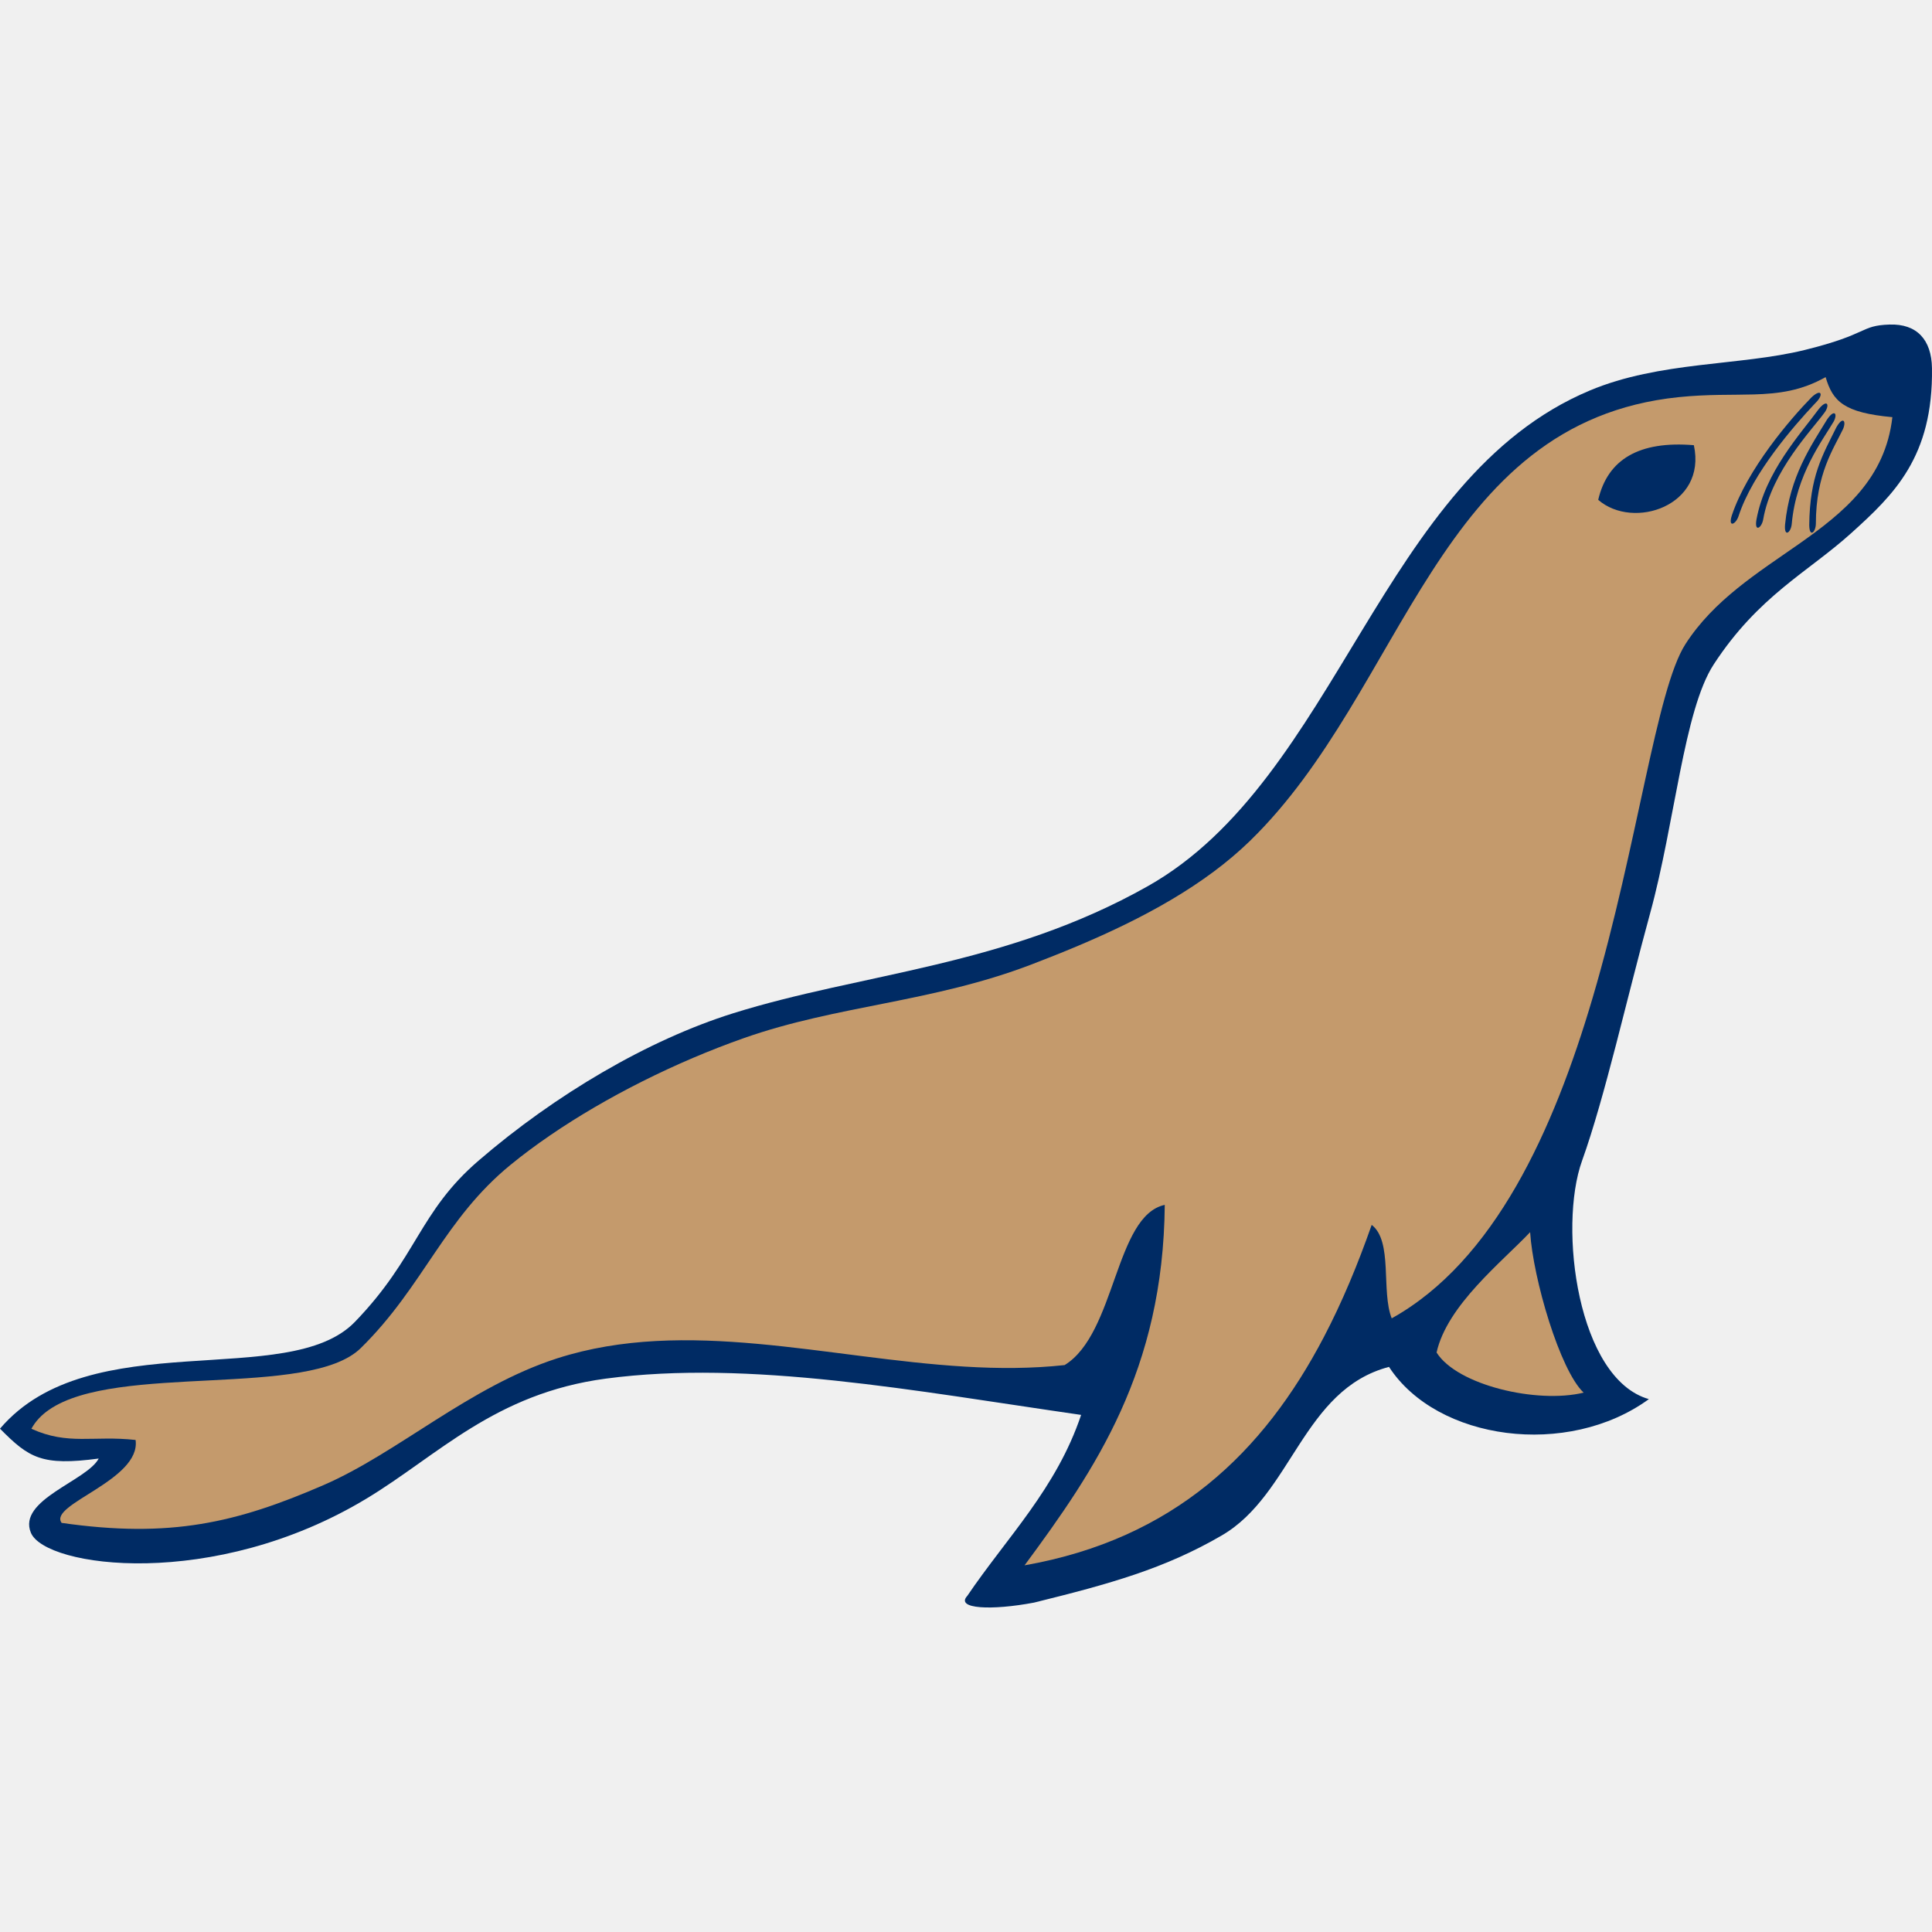
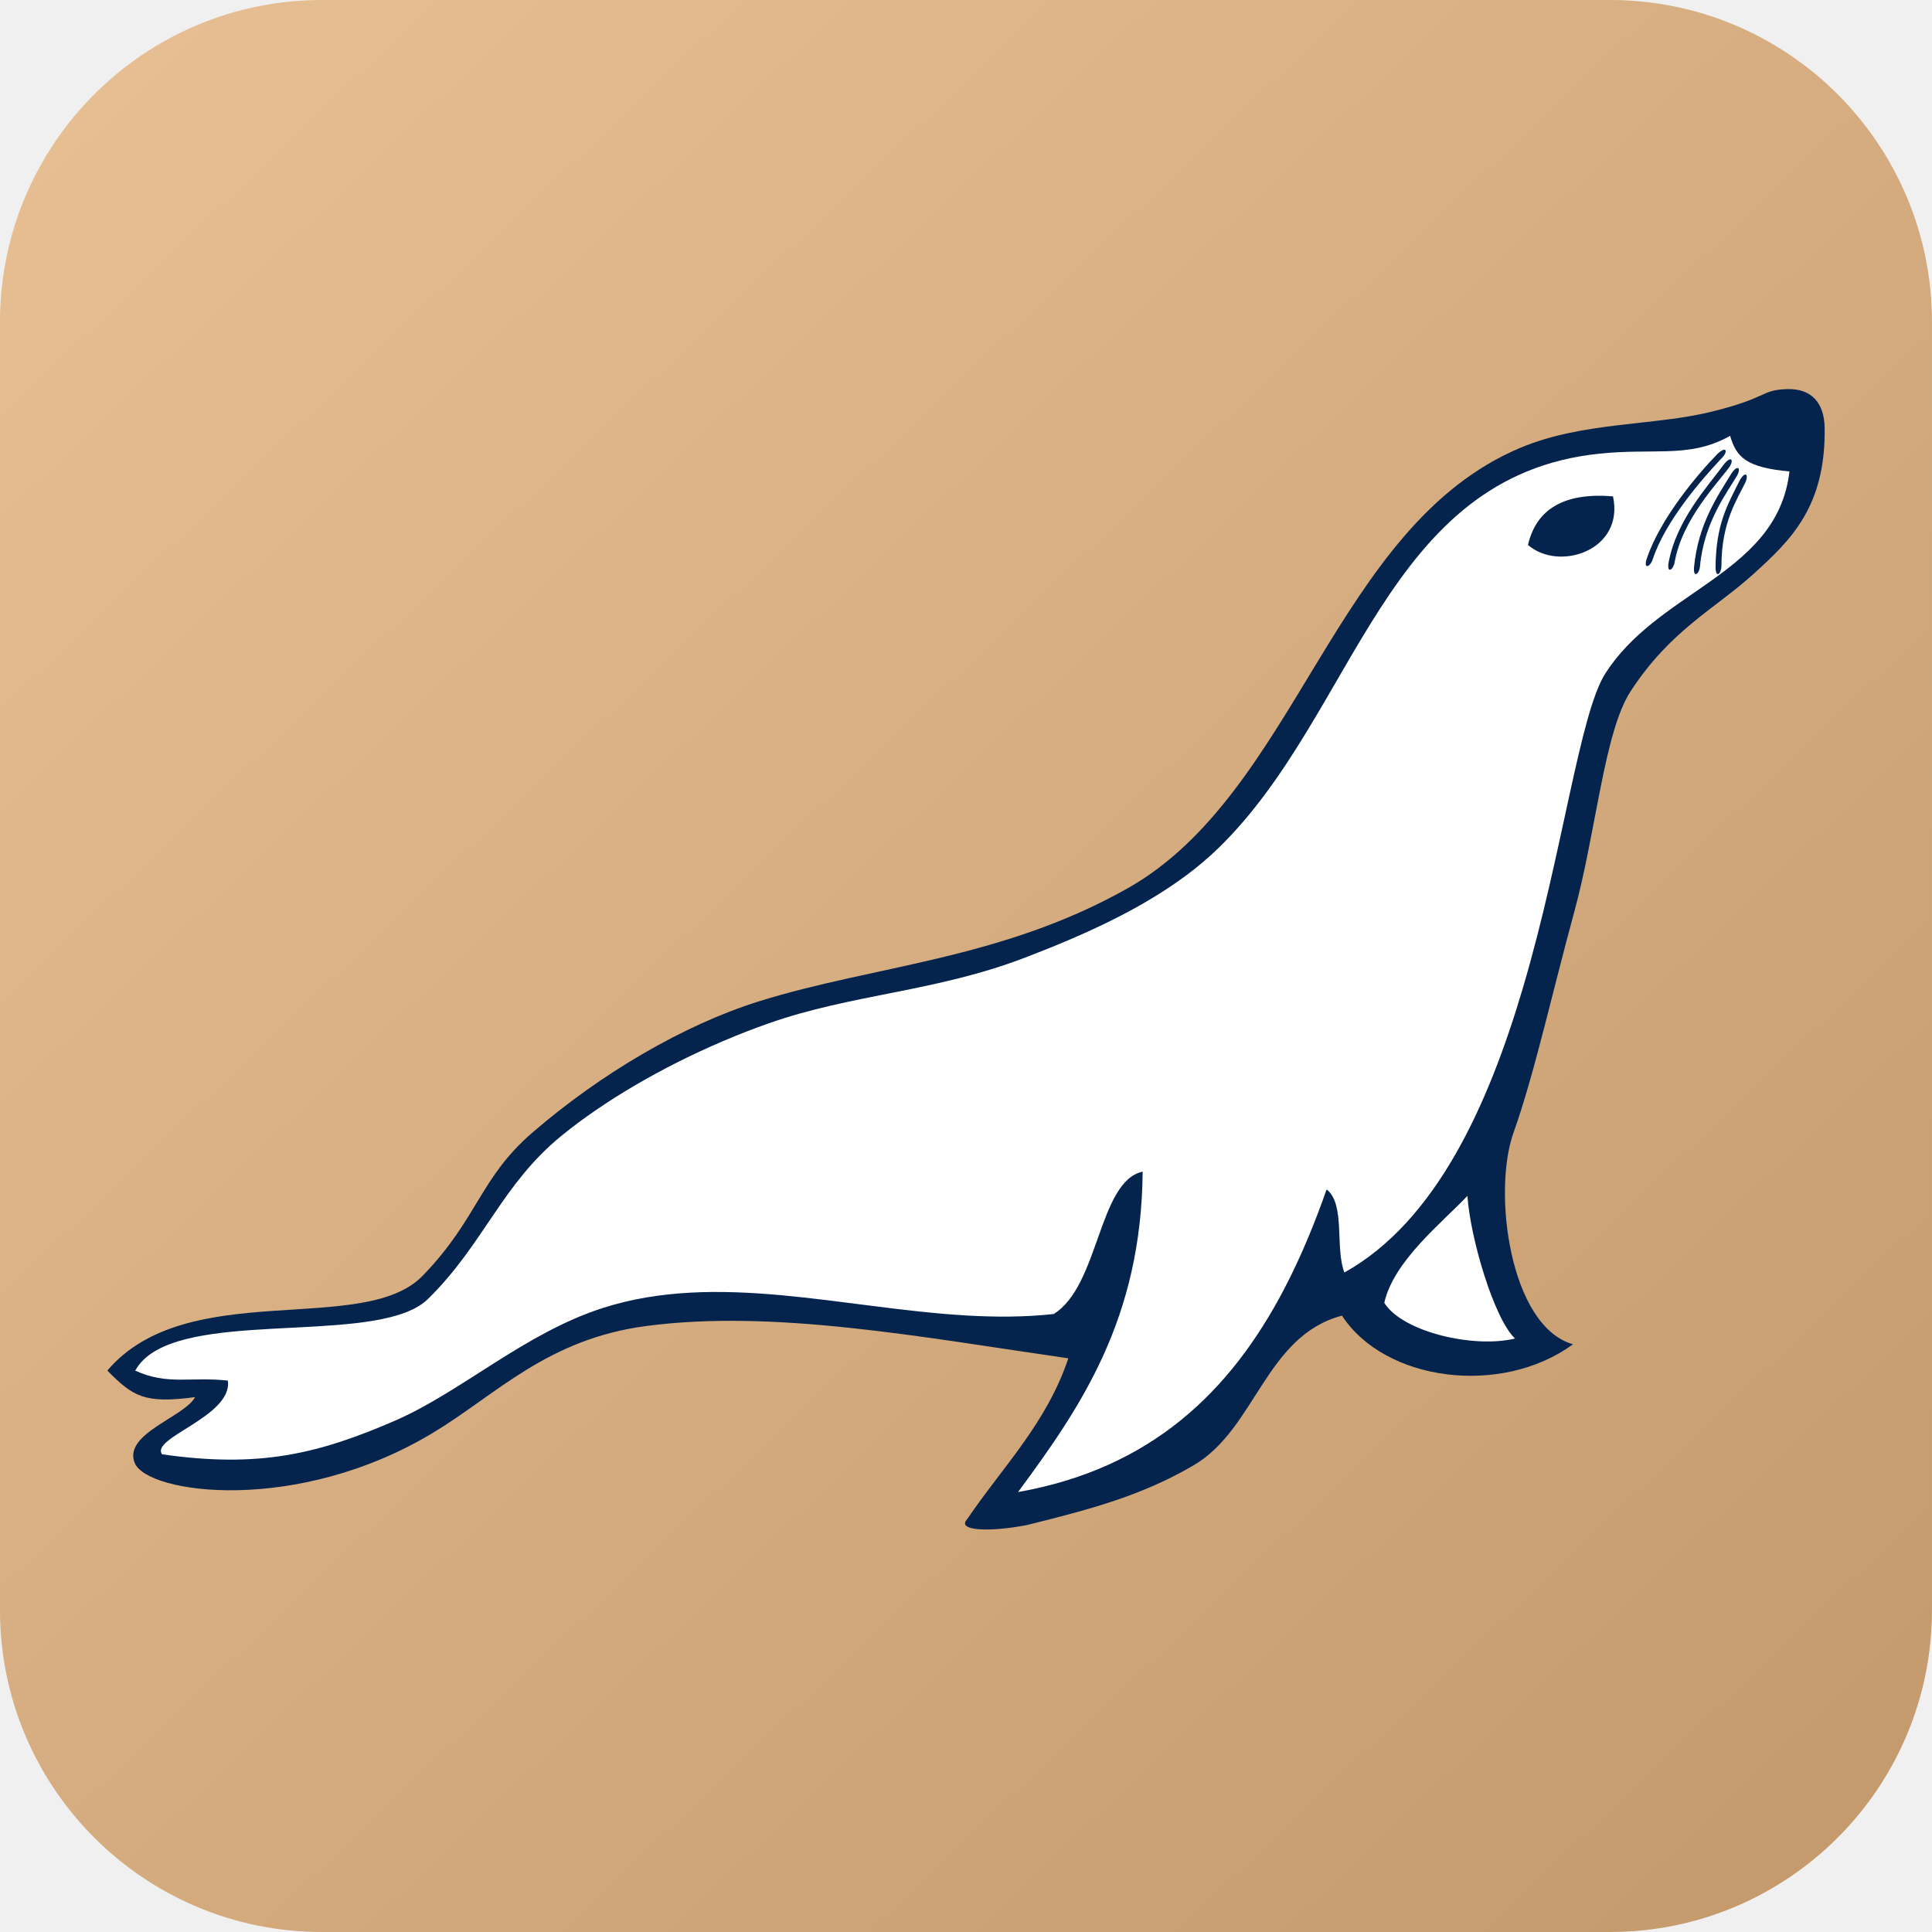
- <svg xmlns="http://www.w3.org/2000/svg" width="800px" height="800px" viewBox="0 -43 256 256" version="1.1" preserveAspectRatio="xMidYMid">
-   <g>
-     <path d="M250.383,0.004 C246.426,0.131 247.677,1.271 239.128,3.375 C230.496,5.499 219.95,4.848 210.654,8.746 C182.903,20.385 177.335,60.163 152.107,74.412 C133.249,85.064 114.224,85.913 97.119,91.273 C85.878,94.798 73.581,102.027 63.396,110.804 C55.491,117.619 55.285,123.611 47.025,132.158 C38.189,141.301 11.91,132.313 0,146.306 C3.837,150.185 5.519,151.272 13.08,150.265 C11.514,153.232 2.287,155.732 4.093,160.097 C5.994,164.69 28.302,167.803 48.582,155.559 C58.026,149.857 65.549,141.639 80.258,139.677 C99.292,137.14 121.219,141.304 143.254,144.482 C139.986,154.224 133.427,160.702 128.172,168.461 C126.545,170.214 131.44,170.41 137.025,169.351 C147.072,166.867 154.312,164.866 161.894,160.453 C171.209,155.03 172.621,141.128 184.05,138.12 C190.418,147.907 207.737,150.219 218.484,142.391 C209.054,139.721 206.448,119.649 209.631,110.804 C212.646,102.431 215.625,89.038 218.662,77.971 C221.922,66.085 223.125,51.104 227.07,45.049 C233.007,35.94 239.566,32.812 245.26,27.675 C250.955,22.539 256.167,17.539 255.996,5.785 C255.941,2 253.983,-0.111 250.383,0.004 L250.383,0.004 Z" fill="#002B64">
- 
- </path>
-     <path d="M241.905,6.968 C242.854,10.2 244.337,11.684 250.75,12.277 C249.813,20.407 244.39,24.855 238.309,29.121 C232.957,32.874 227.095,36.488 223.328,42.351 C219.468,48.356 217.018,68.91 211.034,89.208 C205.861,106.747 198.05,124.088 184.409,131.687 C182.984,128.1 184.591,121.479 181.756,119.303 C179.922,124.534 177.849,129.525 175.42,134.164 C167.416,149.462 155.565,160.917 135.76,164.415 C145.157,151.699 154.142,138.568 154.337,116.652 C147.724,118.083 147.864,133.704 141.069,137.88 C136.713,138.354 132.3,138.351 127.858,138.084 C109.618,136.991 90.907,131.509 73.844,136.984 C62.226,140.713 52.724,149.509 42.886,153.776 C31.323,158.791 22.566,160.853 8.168,158.791 C6.339,156.328 18.706,153.15 17.966,147.803 C12.331,147.18 9.059,148.545 4.16,146.32 C4.701,145.323 5.496,144.493 6.497,143.802 C15.475,137.587 40.977,142.334 47.801,135.633 C52.014,131.499 54.778,127.173 57.64,122.967 C60.415,118.886 63.283,114.919 67.654,111.343 C69.268,110.023 71.022,108.719 72.884,107.445 C80.332,102.348 89.546,97.725 98.613,94.538 C110.965,90.196 123.482,89.838 136.648,84.808 C144.781,81.699 153.626,77.86 160.835,72.487 C162.547,71.21 164.166,69.848 165.664,68.389 C186.25,48.321 190.331,12.921 222.449,9.622 C226.333,9.224 229.512,9.353 232.407,9.265 C235.742,9.165 238.695,8.778 241.905,6.968 Z M202.751,120.267 C203.134,126.402 206.696,138.574 209.84,141.532 C203.682,143.029 193.075,140.555 190.354,136.212 C191.752,129.941 199.028,124.207 202.751,120.267 Z" fill="#C49A6C" fill-rule="nonzero">
- 
- </path>
-     <path d="M244.219,13.837 C242.981,16.434 240.611,19.781 240.611,26.391 C240.601,27.526 239.749,28.303 239.735,26.554 C239.799,20.094 241.509,17.301 243.325,13.631 C244.169,12.127 244.678,12.747 244.219,13.837 Z M242.972,12.859 C241.512,15.337 237.996,19.855 237.414,26.44 C237.307,27.569 236.389,28.268 236.528,26.523 C237.162,20.095 239.972,16.072 242.105,12.574 C243.072,11.152 243.527,11.814 242.972,12.859 Z M241.836,11.563 C240.172,13.908 234.76,19.335 233.628,25.849 C233.424,26.963 232.451,27.585 232.737,25.858 C233.908,19.504 238.574,14.51 240.993,11.207 C242.077,9.869 242.474,10.568 241.836,11.563 Z M240.822,10.117 L240.274,10.7 C237.854,13.294 232.232,19.622 230.359,25.415 C229.998,26.49 228.948,26.969 229.475,25.298 C231.527,19.172 237.178,12.574 240.037,9.645 C241.3,8.473 241.593,9.221 240.822,10.117 Z M211.772,23.232 C213.026,17.846 217.215,15.392 224.446,15.99 C226.191,24.03 216.426,27.273 211.772,23.232 Z" fill="#002B64">
- 
- </path>
-   </g>
+ <svg xmlns="http://www.w3.org/2000/svg" width="144" height="144" viewBox="0 0 144 144" fill="none">
+   <rect x="-0.002" width="144" height="144" rx="24" fill="url(#paint0_linear_683_2930)" />
+   <path d="M133.191 29.002C131.213 29.065 131.839 29.635 127.564 30.687C123.248 31.75 117.975 31.424 113.327 33.373C99.452 39.192 96.668 59.081 84.053 66.206C74.625 71.532 65.112 71.957 56.559 74.636C50.939 76.399 44.791 80.013 39.698 84.402C35.745 87.809 35.642 90.805 31.512 95.079C27.095 99.65 13.955 95.156 8 102.153C9.918 104.093 10.759 104.636 14.54 104.133C13.757 105.616 9.143 106.866 10.046 109.049C10.997 111.345 22.151 112.901 32.291 106.78C37.013 103.929 40.774 99.819 48.129 98.838C57.646 97.57 68.609 99.652 79.627 101.241C77.993 106.112 74.713 109.351 72.086 113.231C71.272 114.107 73.72 114.205 76.513 113.675C81.536 112.433 85.156 111.433 88.947 109.227C93.605 106.515 94.31 99.564 100.025 98.06C103.209 102.954 111.869 104.11 117.242 100.195C112.527 98.861 111.224 88.824 112.815 84.402C114.323 80.216 115.813 73.519 117.331 67.986C118.961 62.042 119.562 54.552 121.535 51.525C124.503 46.97 127.783 45.406 130.63 42.838C133.477 40.27 136.083 37.769 135.998 31.893C135.97 30 134.992 28.945 133.191 29.002Z" fill="#04244E" />
+   <path d="M128.953 32.484C129.427 34.1 130.168 34.842 133.375 35.139C132.906 39.204 130.195 41.428 127.154 43.561C124.479 45.438 121.547 47.245 119.664 50.176C117.734 53.178 116.509 63.455 113.517 73.604C110.931 82.374 107.025 91.044 100.204 94.844C99.492 93.05 100.295 89.74 98.878 88.652C97.961 91.267 96.924 93.763 95.71 96.082C91.708 103.732 85.782 109.459 75.88 111.208C80.579 104.85 85.071 98.284 85.168 87.326C81.862 88.042 81.932 95.852 78.534 97.94C76.356 98.177 74.15 98.176 71.929 98.042C62.809 97.496 53.453 94.755 44.922 97.492C39.113 99.357 34.362 103.755 29.443 105.888C23.661 108.396 19.283 109.427 12.084 108.396C11.169 107.164 17.353 105.575 16.983 102.902C14.165 102.59 12.529 103.273 10.08 102.16C10.351 101.662 10.748 101.247 11.248 100.901C15.737 97.794 28.488 100.167 31.901 96.817C34.007 94.75 35.389 92.587 36.82 90.484C38.207 88.443 39.642 86.46 41.827 84.672C42.634 84.012 43.511 83.36 44.442 82.723C48.166 80.174 52.773 77.863 57.307 76.269C63.483 74.098 69.741 73.919 76.324 71.404C80.39 69.85 84.813 67.93 88.417 65.244C89.273 64.605 90.083 63.925 90.832 63.195C101.125 53.161 103.165 35.461 119.224 33.812C121.166 33.612 122.756 33.677 124.203 33.633C125.871 33.583 127.347 33.389 128.953 32.484ZM109.375 89.134C109.567 92.201 111.348 98.287 112.92 99.766C109.841 100.515 104.537 99.278 103.177 97.106C103.876 93.971 107.514 91.104 109.375 89.134Z" fill="white" />
+   <path d="M130.109 35.919C129.49 37.217 128.305 38.891 128.305 42.196C128.3 42.763 127.875 43.152 127.867 42.277C127.899 39.047 128.754 37.651 129.662 35.816C130.085 35.064 130.339 35.374 130.109 35.919ZM129.486 35.43C128.756 36.668 126.998 38.928 126.707 42.22C126.653 42.785 126.194 43.134 126.264 42.262C126.581 39.048 127.986 37.036 129.052 35.287C129.536 34.576 129.763 34.907 129.486 35.43ZM128.918 34.782C128.086 35.954 125.38 38.668 124.814 41.925C124.712 42.482 124.225 42.793 124.368 41.929C124.954 38.752 127.287 36.255 128.496 34.604C129.038 33.935 129.237 34.284 128.918 34.782ZM128.411 34.059L128.137 34.35C126.927 35.647 124.116 38.811 123.179 41.707C122.999 42.245 122.474 42.485 122.737 41.649C123.763 38.586 126.589 35.287 128.018 33.823C128.65 33.236 128.796 33.611 128.411 34.059ZM113.886 40.616C114.513 37.923 116.607 36.696 120.223 36.995C121.096 41.015 116.213 42.637 113.886 40.616Z" fill="#04244E" />
+   <defs>
+     <linearGradient id="paint0_linear_683_2930" x1="140.5" y1="141" x2="6" y2="-5.50228e-06" gradientUnits="userSpaceOnUse">
+       <stop stop-color="#C49A6C" />
+       <stop offset="1" stop-color="#E7BF93" />
+     </linearGradient>
+   </defs>
</svg>
